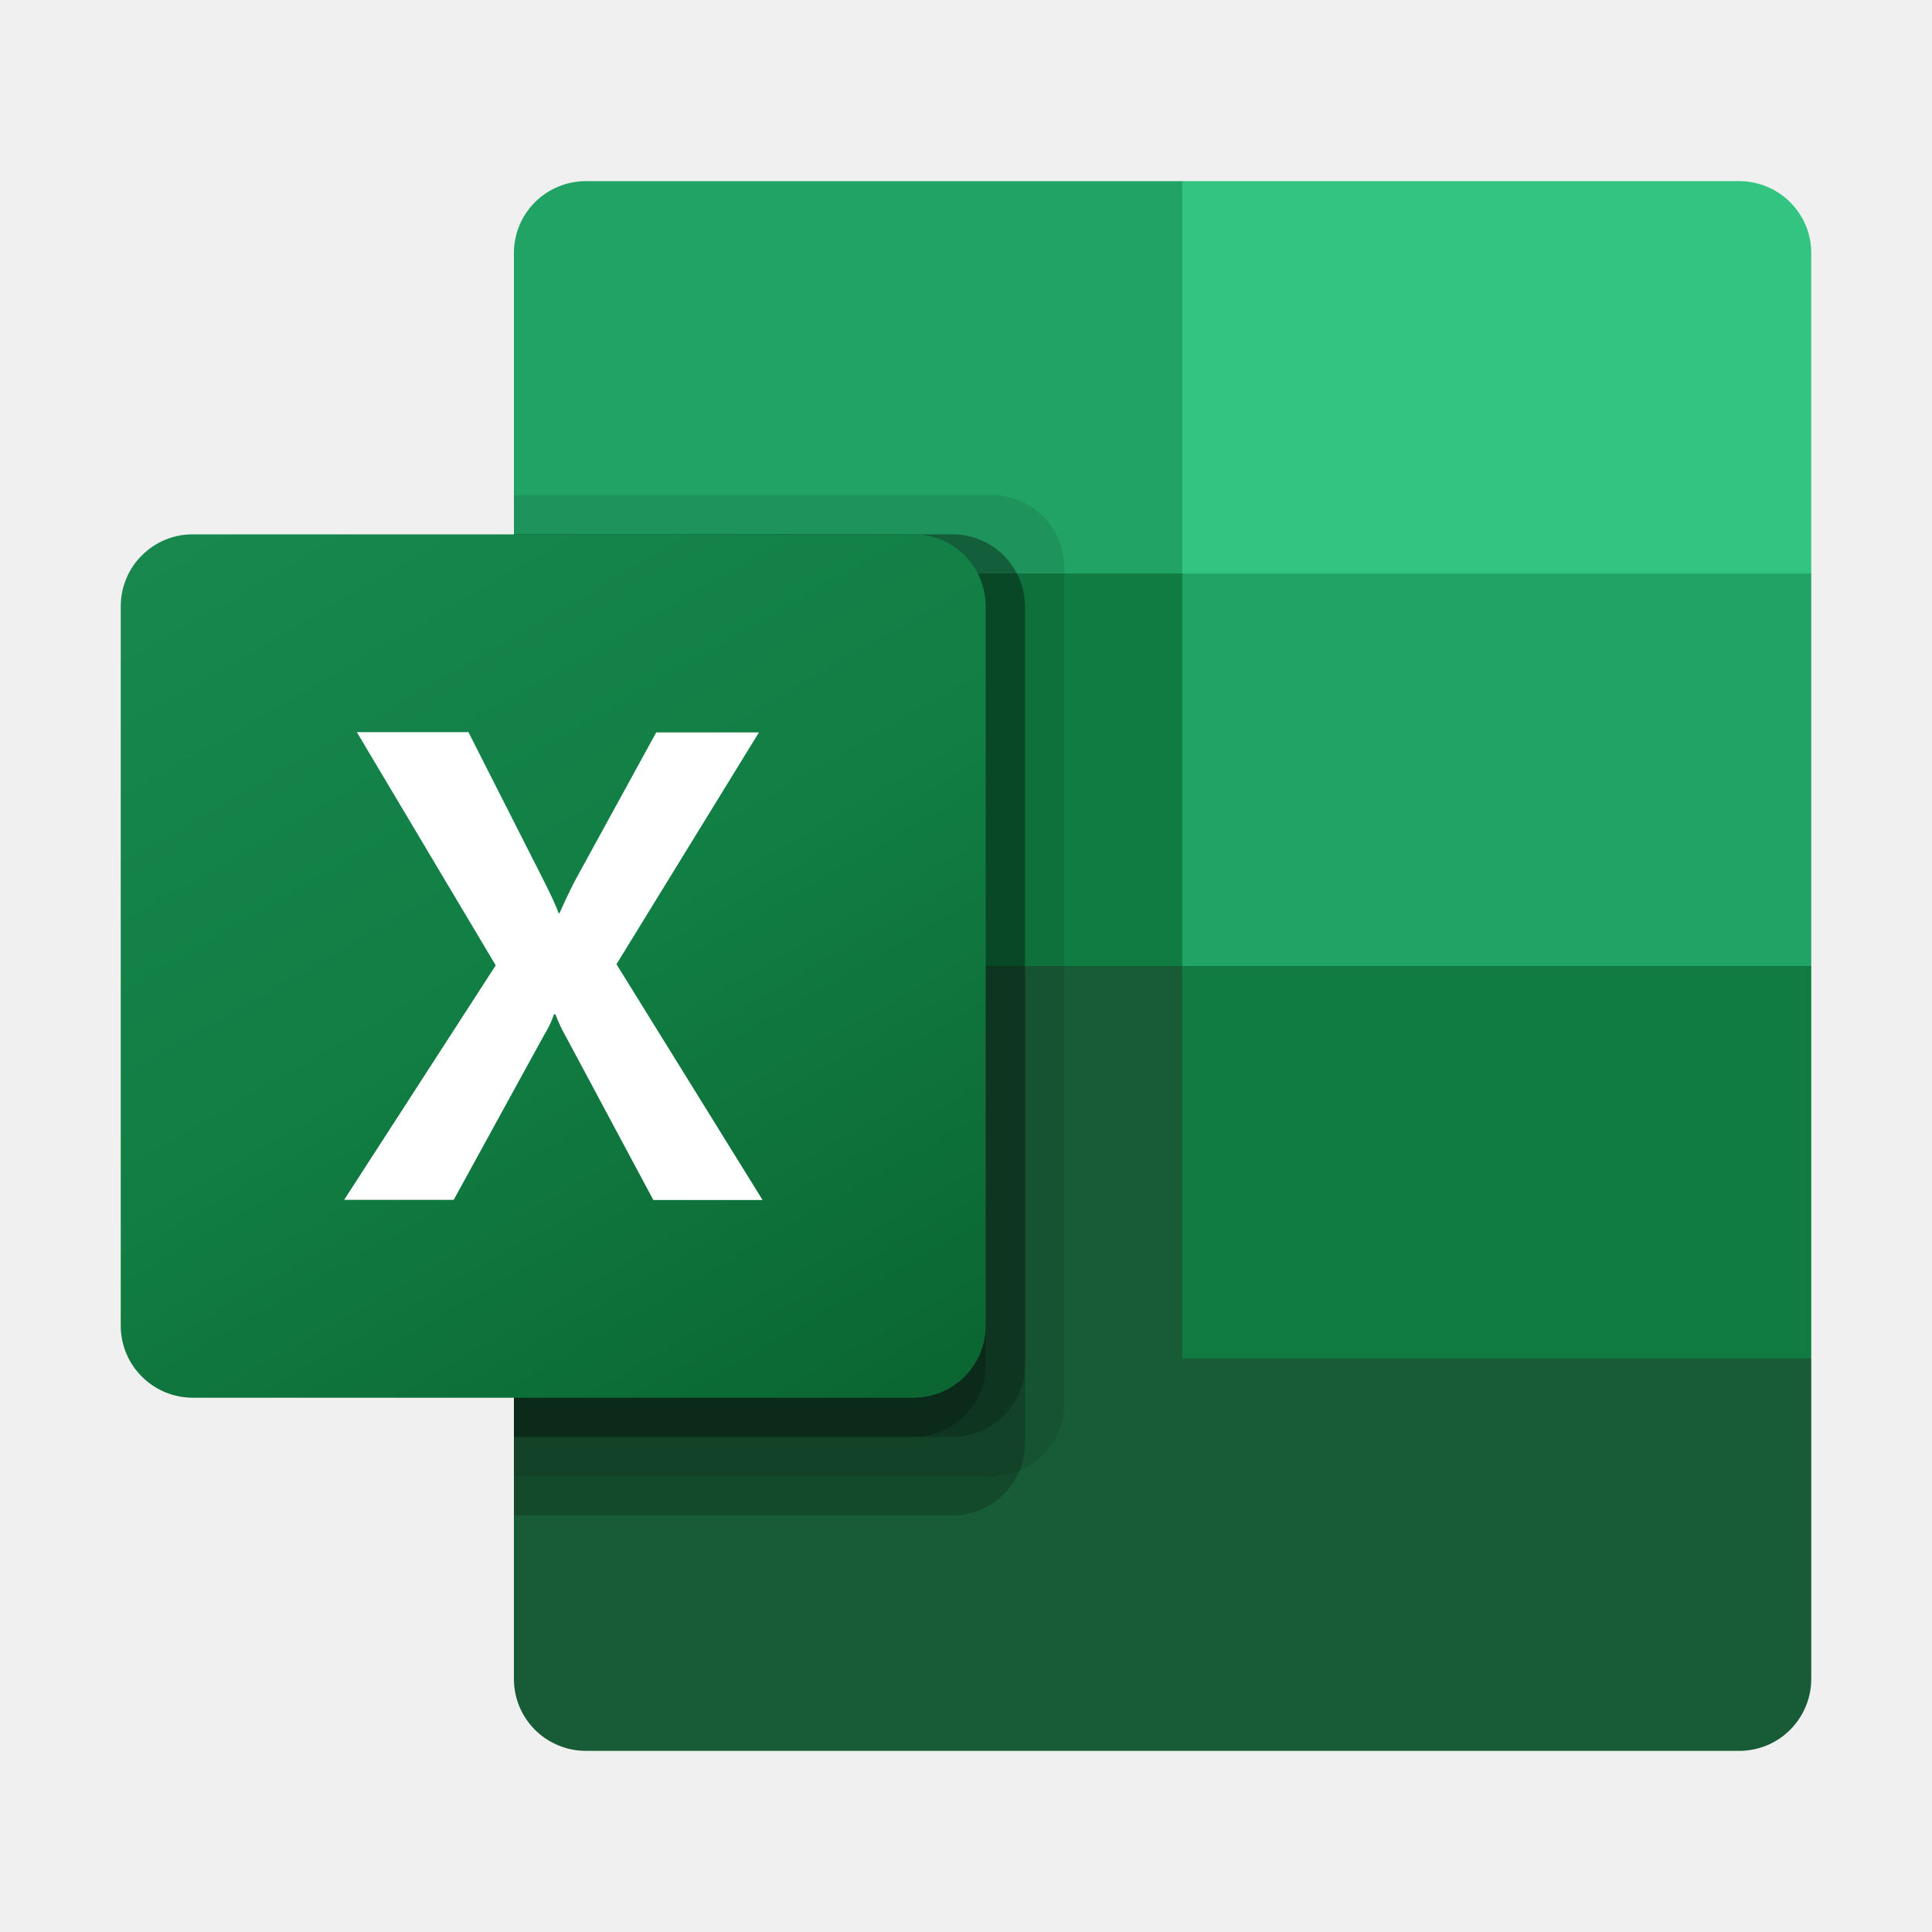
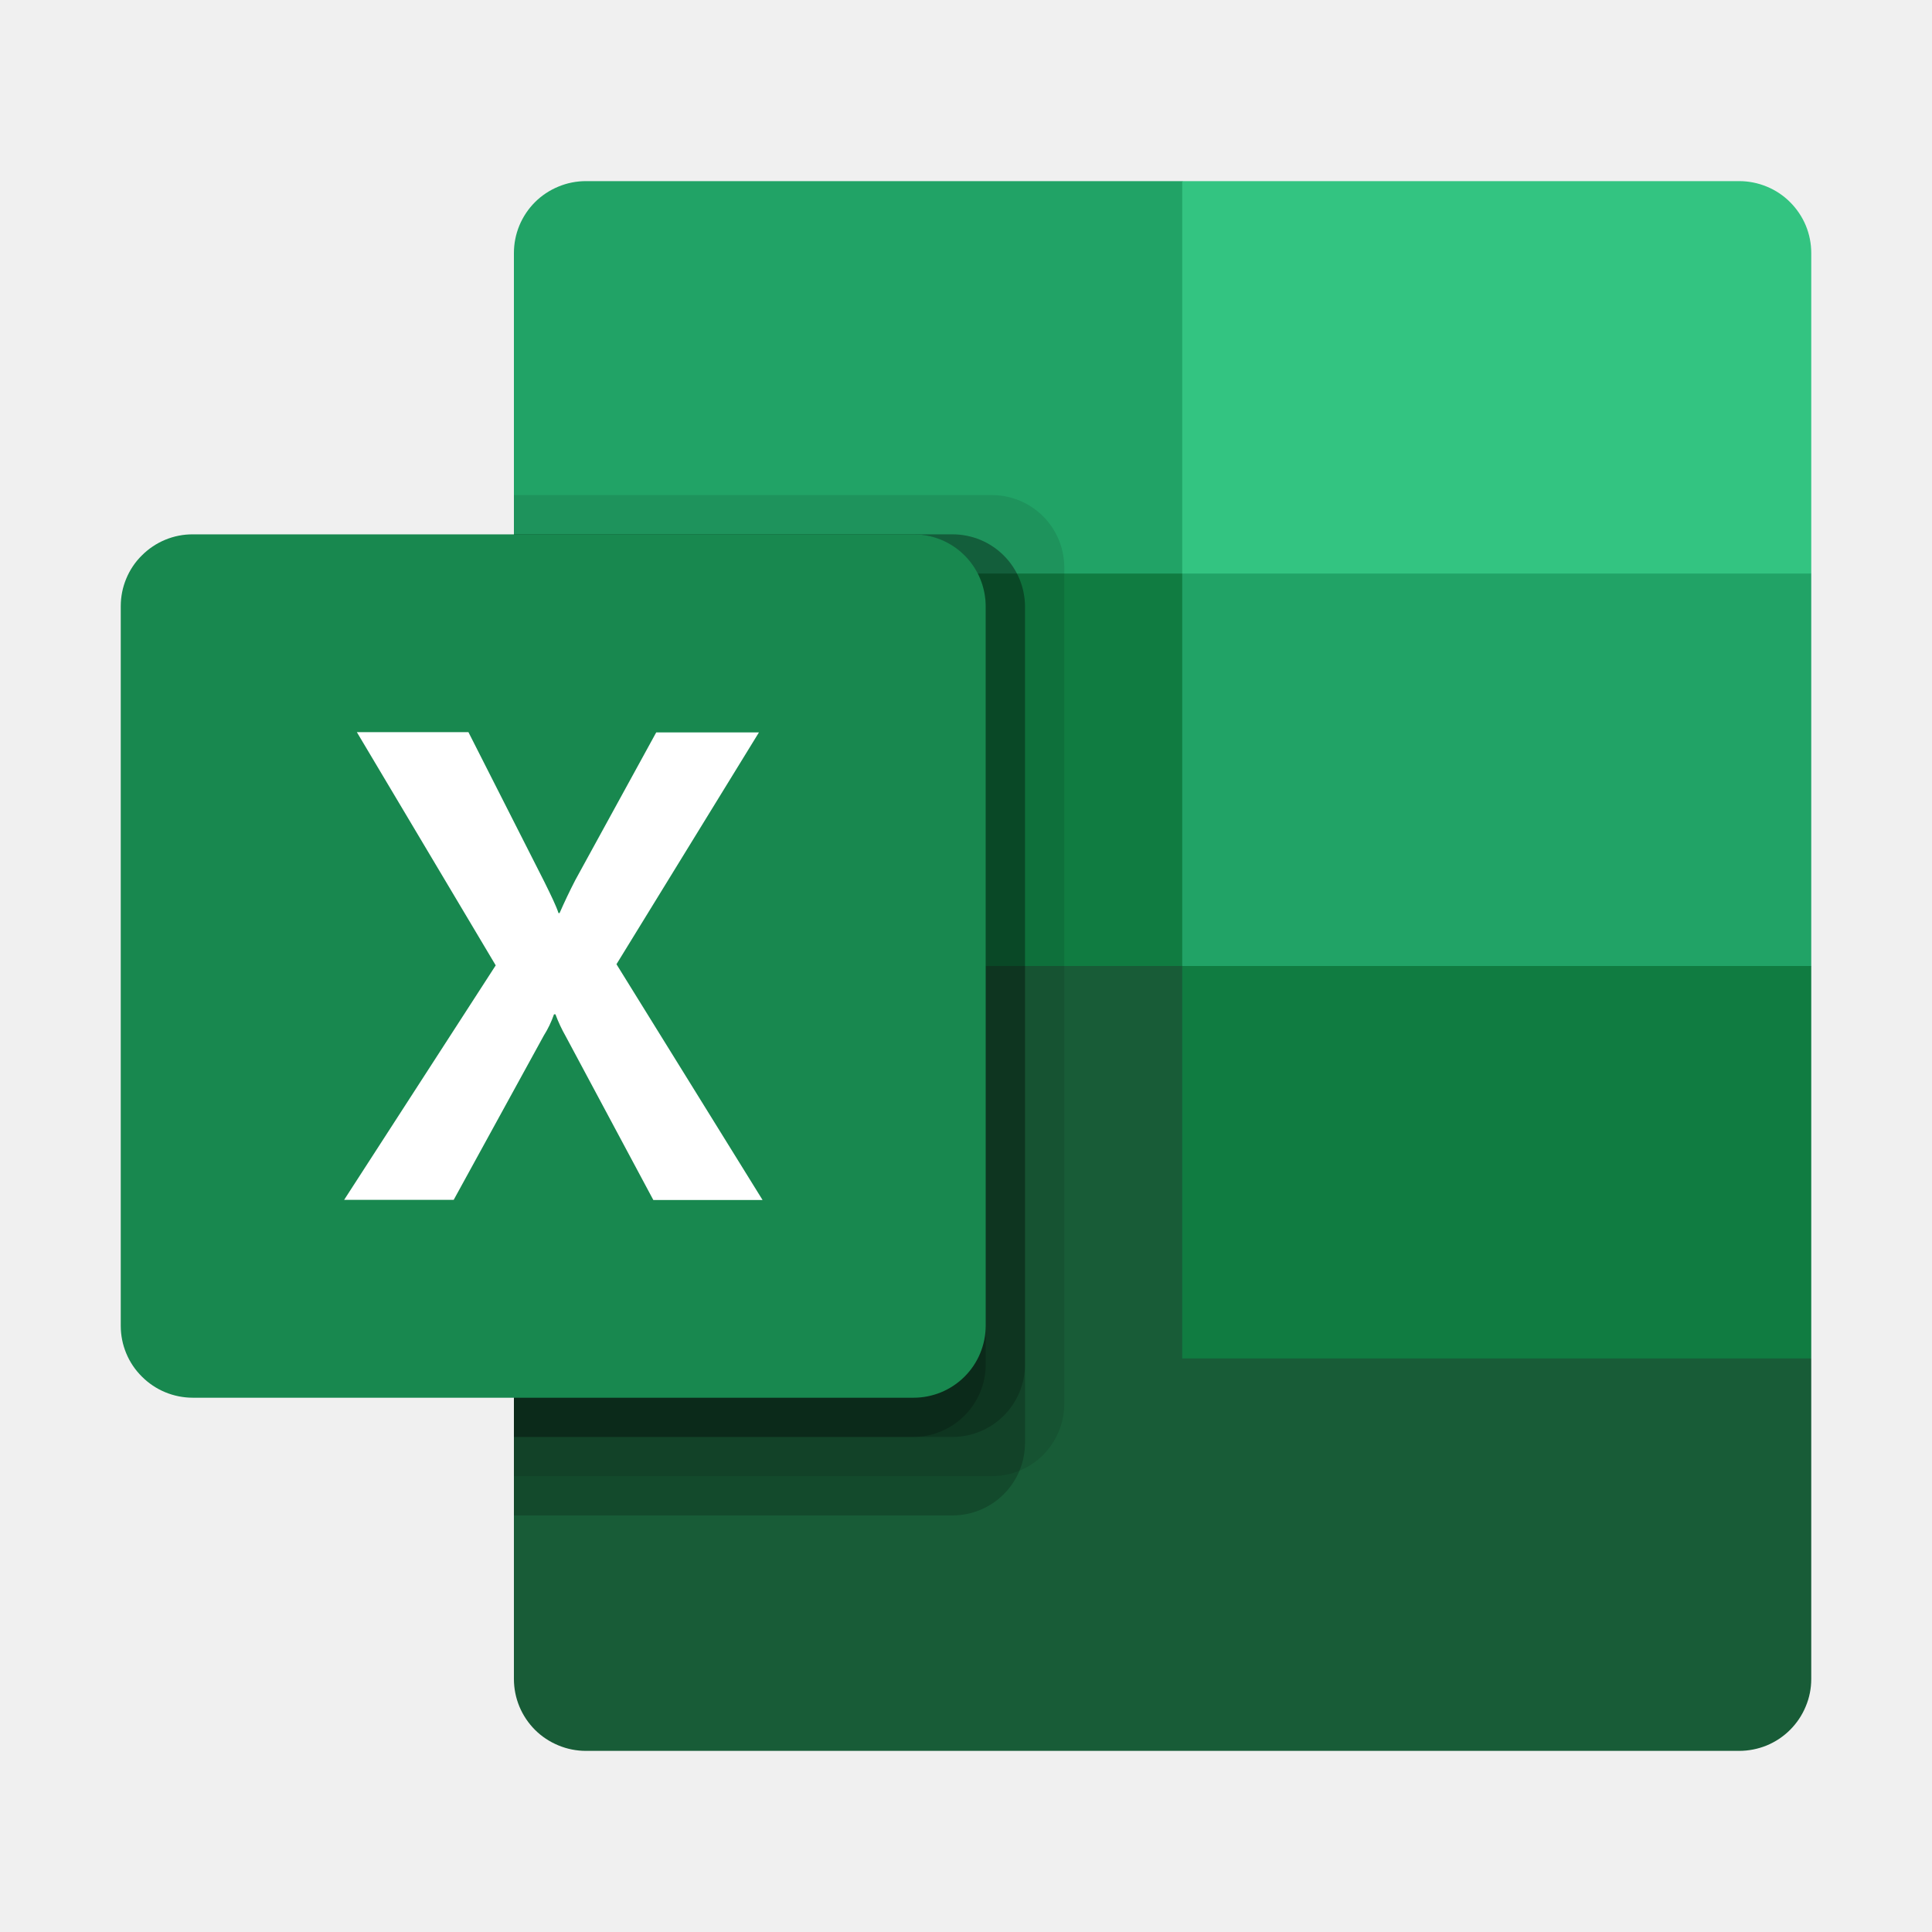
<svg xmlns="http://www.w3.org/2000/svg" width="24" height="24" viewBox="0 0 24 24" fill="none">
  <path d="M14.686 11.512L6.384 10.05V20.857C6.384 20.974 6.407 21.09 6.452 21.199C6.497 21.307 6.563 21.406 6.646 21.489C6.729 21.572 6.828 21.637 6.937 21.682C7.045 21.727 7.161 21.75 7.279 21.75H21.604C21.721 21.75 21.838 21.727 21.946 21.683C22.055 21.638 22.154 21.572 22.237 21.489C22.32 21.406 22.386 21.308 22.431 21.199C22.477 21.091 22.5 20.974 22.5 20.857V20.857V16.875L14.686 11.512Z" fill="#185C37" />
  <path d="M14.686 2.25H7.279C7.161 2.25 7.045 2.273 6.937 2.318C6.828 2.363 6.729 2.428 6.646 2.511C6.563 2.594 6.497 2.693 6.452 2.801C6.407 2.91 6.384 3.026 6.384 3.143V7.125L14.686 12L19.081 13.463L22.5 12V7.125L14.686 2.25Z" fill="#21A366" />
  <path d="M6.384 7.125H14.686V12H6.384V7.125Z" fill="#107C41" />
  <path opacity="0.1" d="M12.325 6.15H6.384V18.337H12.325C12.562 18.336 12.789 18.242 12.957 18.075C13.124 17.907 13.219 17.681 13.221 17.444V7.043C13.219 6.806 13.124 6.58 12.957 6.413C12.789 6.246 12.562 6.151 12.325 6.15V6.15Z" fill="black" />
  <path opacity="0.2" d="M11.837 6.638H6.384V18.825H11.837C12.074 18.824 12.301 18.729 12.468 18.562C12.636 18.395 12.731 18.169 12.733 17.932V7.531C12.731 7.294 12.636 7.067 12.468 6.9C12.301 6.733 12.074 6.639 11.837 6.638V6.638Z" fill="black" />
  <path opacity="0.2" d="M11.837 6.638H6.384V17.85H11.837C12.074 17.849 12.301 17.754 12.468 17.587C12.636 17.42 12.731 17.194 12.733 16.957V7.531C12.731 7.294 12.636 7.067 12.468 6.9C12.301 6.733 12.074 6.639 11.837 6.638V6.638Z" fill="black" />
  <path opacity="0.2" d="M11.349 6.638H6.384V17.85H11.349C11.586 17.849 11.812 17.754 11.98 17.587C12.148 17.42 12.243 17.194 12.245 16.957V7.531C12.243 7.294 12.148 7.067 11.98 6.9C11.812 6.733 11.586 6.639 11.349 6.638V6.638Z" fill="black" />
-   <path d="M2.396 6.638H11.349C11.586 6.637 11.814 6.731 11.982 6.899C12.15 7.066 12.244 7.294 12.245 7.531V16.469C12.244 16.706 12.15 16.934 11.982 17.101C11.814 17.269 11.586 17.363 11.349 17.363H2.396C2.278 17.363 2.162 17.34 2.053 17.295C1.944 17.25 1.846 17.184 1.763 17.101C1.679 17.018 1.613 16.92 1.568 16.811C1.523 16.703 1.5 16.587 1.5 16.469V7.531C1.5 7.413 1.523 7.297 1.568 7.189C1.613 7.08 1.679 6.981 1.763 6.899C1.846 6.816 1.944 6.75 2.053 6.705C2.162 6.66 2.278 6.637 2.396 6.638V6.638Z" fill="url(#paint0_linear)" />
+   <path d="M2.396 6.638H11.349C11.586 6.637 11.814 6.731 11.982 6.899C12.15 7.066 12.244 7.294 12.245 7.531V16.469C12.244 16.706 12.15 16.934 11.982 17.101C11.814 17.269 11.586 17.363 11.349 17.363H2.396C2.278 17.363 2.162 17.34 2.053 17.295C1.944 17.25 1.846 17.184 1.763 17.101C1.679 17.018 1.613 16.92 1.568 16.811C1.523 16.703 1.5 16.587 1.5 16.469V7.531C1.5 7.413 1.523 7.297 1.568 7.189C1.613 7.08 1.679 6.981 1.763 6.899C1.846 6.816 1.944 6.75 2.053 6.705C2.162 6.66 2.278 6.637 2.396 6.638V6.638Z" fill="#18884F" />
  <path d="M4.275 14.905L6.158 11.992L4.433 9.095H5.819L6.76 10.95C6.847 11.126 6.91 11.256 6.938 11.343H6.951C7.013 11.202 7.078 11.066 7.146 10.934L8.152 9.098H9.428L7.658 11.978L9.473 14.907H8.116L7.028 12.874C6.978 12.786 6.935 12.695 6.9 12.6H6.882C6.85 12.692 6.808 12.781 6.756 12.863L5.636 14.905H4.275Z" fill="white" />
  <path d="M21.605 2.25H14.686V7.125H22.5V3.143C22.5 3.026 22.477 2.909 22.432 2.801C22.387 2.693 22.32 2.594 22.237 2.511C22.154 2.428 22.055 2.362 21.947 2.318C21.838 2.273 21.722 2.25 21.605 2.25V2.25Z" fill="#33C481" />
  <path d="M14.686 12H22.5V16.875H14.686V12Z" fill="#107C41" />
-   <defs>
-     <linearGradient id="paint0_linear" x1="3.37" y1="5.936" x2="10.374" y2="18.064" gradientUnits="userSpaceOnUse">
-       <stop stop-color="#18884F" />
-       <stop offset="0.5" stop-color="#117E43" />
-       <stop offset="1" stop-color="#0B6631" />
-     </linearGradient>
-   </defs>
</svg>
